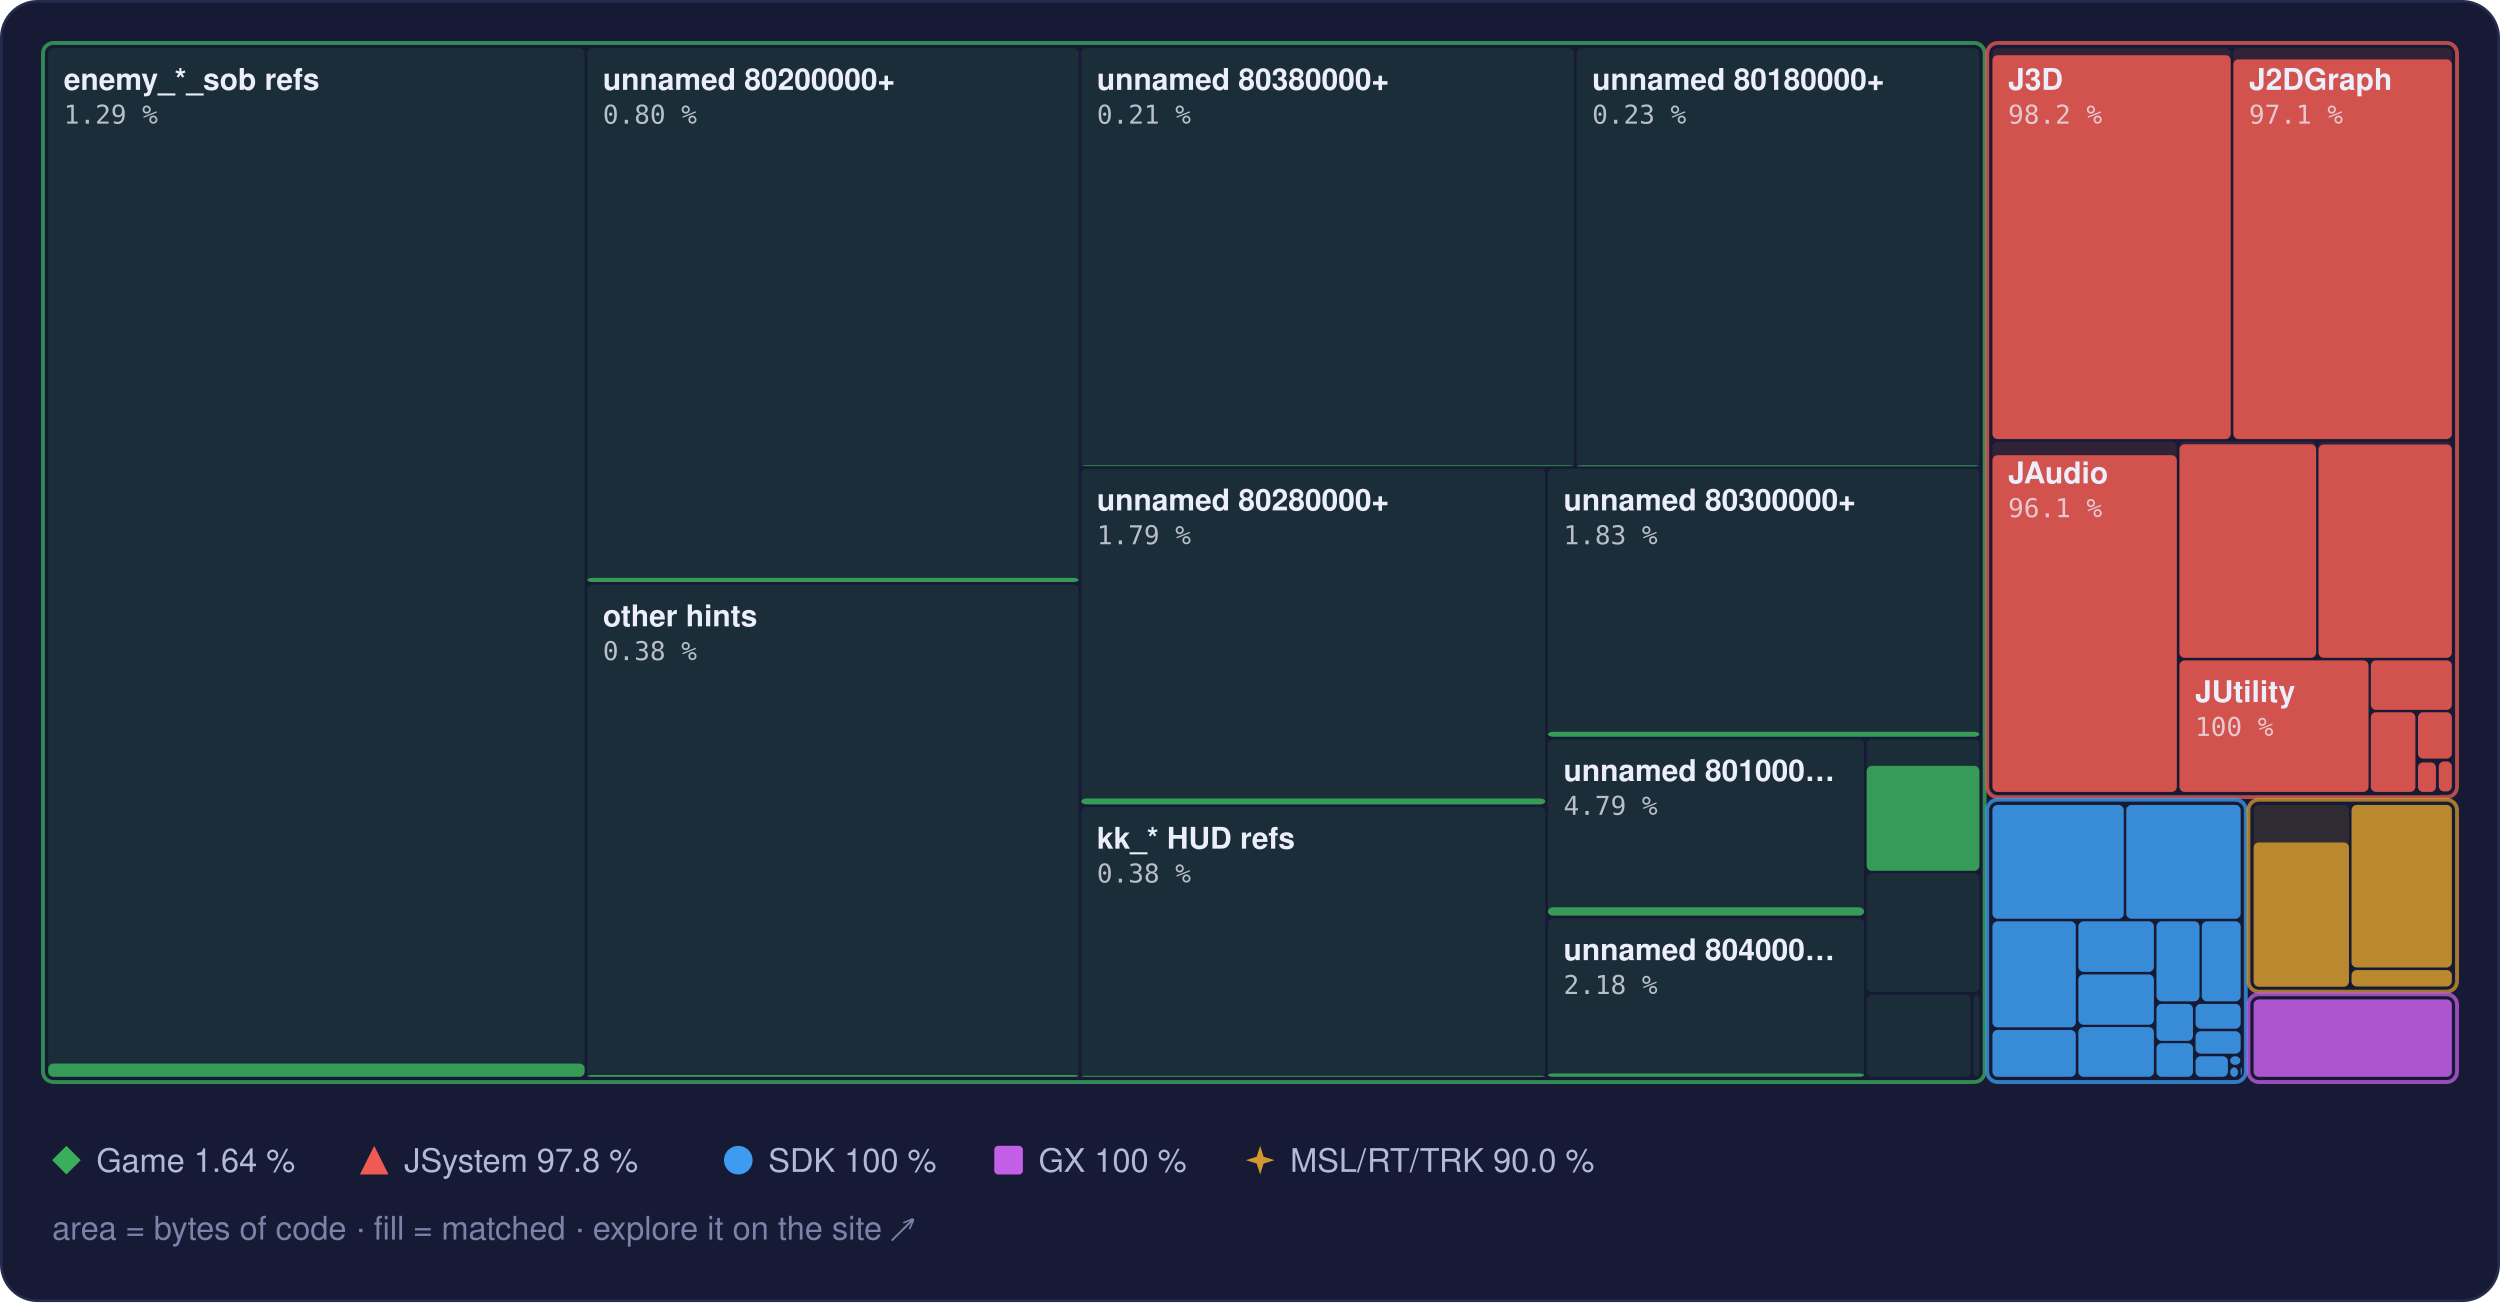
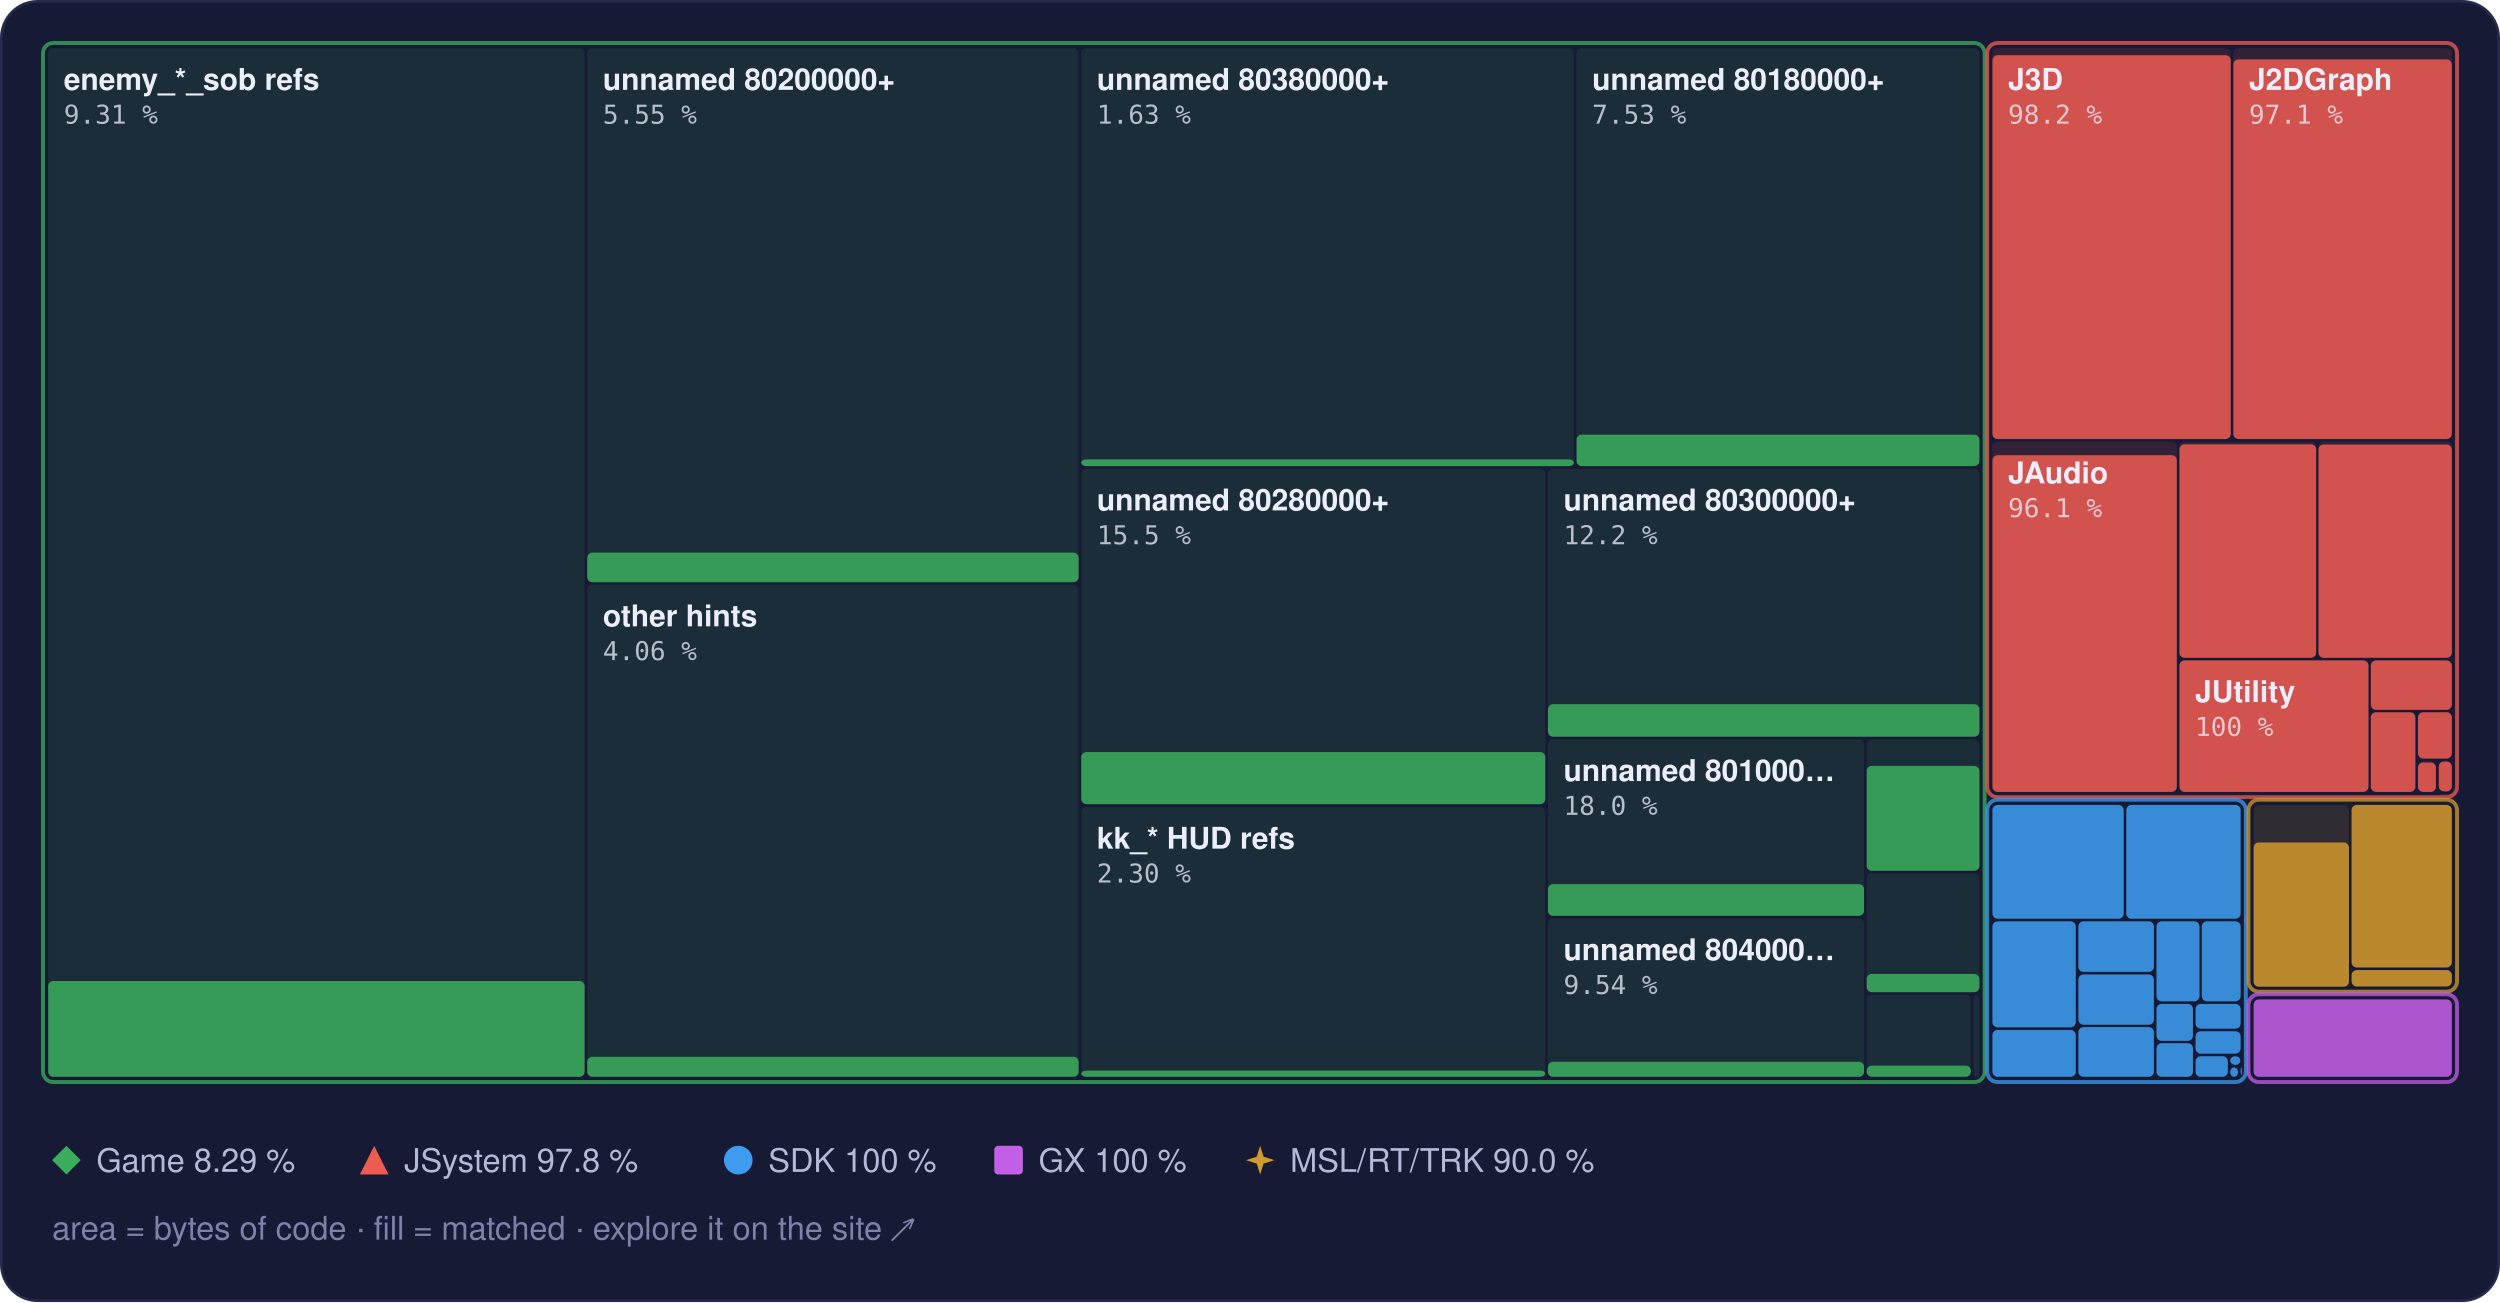
<svg xmlns="http://www.w3.org/2000/svg" width="960" height="500" viewBox="0 0 960 500" role="img" aria-label="Treemap of main.dol by library, area by bytes of code, filled to the matched share">
  <style>text { font-family: -apple-system, BlinkMacSystemFont, 'Segoe UI', Helvetica, Arial, sans-serif; } .mono { font-family: ui-monospace, SFMono-Regular, 'SF Mono', Menlo, Consolas, monospace; } .rise { transform-box: fill-box; transform-origin: 50% 100%; animation: rise 1.6s cubic-bezier(.2,.8,.2,1) .2s both; } @keyframes rise { from { transform: scaleY(0); } } @media (prefers-reduced-motion: reduce) { * { animation: none !important; } }</style>
  <rect x="0.5" y="0.5" width="959" height="499" rx="14" fill="#161a34" stroke="#262b4e" />
  <rect x="18.5" y="18.5" width="206.0" height="395.0" rx="2" fill="#3aae5c" fill-opacity="0.13" />
-   <rect class="rise" x="18.5" y="408.4" width="206.0" height="5.1" rx="2" fill="#3aae5c" fill-opacity="0.85" />
+   <rect class="rise" x="18.5" y="376.7" width="206.0" height="36.8" rx="2" fill="#3aae5c" fill-opacity="0.85" />
  <rect x="225.5" y="18.5" width="188.7" height="205.0" rx="2" fill="#3aae5c" fill-opacity="0.13" />
-   <rect class="rise" x="225.5" y="221.9" width="188.7" height="1.6" rx="2" fill="#3aae5c" fill-opacity="0.85" />
+   <rect class="rise" x="225.5" y="212.2" width="188.7" height="11.4" rx="2" fill="#3aae5c" fill-opacity="0.85" />
  <rect x="225.5" y="224.5" width="188.7" height="189.0" rx="2" fill="#3aae5c" fill-opacity="0.13" />
-   <rect class="rise" x="225.5" y="412.8" width="188.7" height="0.7" rx="2" fill="#3aae5c" fill-opacity="0.85" />
+   <rect class="rise" x="225.5" y="405.8" width="188.7" height="7.7" rx="2" fill="#3aae5c" fill-opacity="0.85" />
  <rect x="415.2" y="18.5" width="189.2" height="160.5" rx="2" fill="#3aae5c" fill-opacity="0.13" />
-   <rect class="rise" x="415.2" y="178.7" width="189.2" height="0.3" rx="2" fill="#3aae5c" fill-opacity="0.85" />
+   <rect class="rise" x="415.2" y="176.4" width="189.2" height="2.6" rx="2" fill="#3aae5c" fill-opacity="0.85" />
  <rect x="605.4" y="18.5" width="154.7" height="160.5" rx="2" fill="#3aae5c" fill-opacity="0.13" />
-   <rect class="rise" x="605.4" y="178.7" width="154.7" height="0.4" rx="2" fill="#3aae5c" fill-opacity="0.85" />
+   <rect class="rise" x="605.4" y="166.9" width="154.7" height="12.1" rx="2" fill="#3aae5c" fill-opacity="0.85" />
  <rect x="415.2" y="180.0" width="178.2" height="128.9" rx="2" fill="#3aae5c" fill-opacity="0.13" />
-   <rect class="rise" x="415.2" y="306.6" width="178.2" height="2.3" rx="2" fill="#3aae5c" fill-opacity="0.85" />
+   <rect class="rise" x="415.2" y="288.8" width="178.2" height="20.0" rx="2" fill="#3aae5c" fill-opacity="0.85" />
  <rect x="415.2" y="309.9" width="178.2" height="103.6" rx="2" fill="#3aae5c" fill-opacity="0.13" />
-   <rect class="rise" x="415.2" y="413.1" width="178.2" height="0.4" rx="2" fill="#3aae5c" fill-opacity="0.85" />
+   <rect class="rise" x="415.2" y="411.1" width="178.2" height="2.4" rx="2" fill="#3aae5c" fill-opacity="0.85" />
  <rect x="594.4" y="180.0" width="165.7" height="102.9" rx="2" fill="#3aae5c" fill-opacity="0.13" />
-   <rect class="rise" x="594.4" y="281.0" width="165.7" height="1.9" rx="2" fill="#3aae5c" fill-opacity="0.85" />
+   <rect class="rise" x="594.4" y="270.4" width="165.7" height="12.5" rx="2" fill="#3aae5c" fill-opacity="0.85" />
  <rect x="594.4" y="283.9" width="121.4" height="67.8" rx="2" fill="#3aae5c" fill-opacity="0.13" />
-   <rect class="rise" x="594.4" y="348.4" width="121.4" height="3.2" rx="2" fill="#3aae5c" fill-opacity="0.85" />
+   <rect class="rise" x="594.4" y="339.5" width="121.4" height="12.2" rx="2" fill="#3aae5c" fill-opacity="0.85" />
  <rect x="594.4" y="352.7" width="121.4" height="60.8" rx="2" fill="#3aae5c" fill-opacity="0.13" />
-   <rect class="rise" x="594.4" y="412.2" width="121.4" height="1.3" rx="2" fill="#3aae5c" fill-opacity="0.85" />
+   <rect class="rise" x="594.4" y="407.7" width="121.4" height="5.8" rx="2" fill="#3aae5c" fill-opacity="0.85" />
  <rect x="716.8" y="283.9" width="43.3" height="50.4" rx="2" fill="#3aae5c" fill-opacity="0.13" />
  <rect class="rise" x="716.8" y="294.1" width="43.3" height="40.3" rx="2" fill="#3aae5c" fill-opacity="0.85" />
  <rect x="716.8" y="335.3" width="43.3" height="45.6" rx="2" fill="#3aae5c" fill-opacity="0.13" />
+   <rect class="rise" x="716.8" y="374.0" width="43.3" height="7.0" rx="2" fill="#3aae5c" fill-opacity="0.85" />
  <rect x="716.8" y="382.0" width="40.0" height="31.5" rx="2" fill="#3aae5c" fill-opacity="0.13" />
+   <rect class="rise" x="716.8" y="409.2" width="40.0" height="4.3" rx="2" fill="#3aae5c" fill-opacity="0.85" />
  <rect x="757.8" y="382.0" width="2.3" height="31.5" rx="2" fill="#3aae5c" fill-opacity="0.13" />
  <rect x="16.5" y="16.5" width="745.6" height="399.0" rx="4" fill="none" stroke="#3aae5c" stroke-opacity="0.75" stroke-width="1.5" />
  <rect x="765.1" y="18.5" width="91.5" height="150.1" rx="2" fill="#ef5b52" fill-opacity="0.13" />
  <rect class="rise" x="765.1" y="21.2" width="91.5" height="147.4" rx="2" fill="#ef5b52" fill-opacity="0.85" />
  <rect x="857.6" y="18.5" width="83.9" height="150.1" rx="2" fill="#ef5b52" fill-opacity="0.13" />
  <rect class="rise" x="857.6" y="22.8" width="83.9" height="145.8" rx="2" fill="#ef5b52" fill-opacity="0.85" />
  <rect x="765.1" y="169.6" width="70.8" height="134.5" rx="2" fill="#ef5b52" fill-opacity="0.13" />
  <rect class="rise" x="765.1" y="174.8" width="70.8" height="129.3" rx="2" fill="#ef5b52" fill-opacity="0.85" />
  <rect x="836.9" y="169.6" width="52.5" height="83.0" rx="2" fill="#ef5b52" fill-opacity="0.13" />
  <rect class="rise" x="836.9" y="170.6" width="52.5" height="82.0" rx="2" fill="#ef5b52" fill-opacity="0.85" />
  <rect x="890.3" y="169.6" width="51.2" height="83.0" rx="2" fill="#ef5b52" fill-opacity="0.13" />
  <rect class="rise" x="890.3" y="170.7" width="51.2" height="81.9" rx="2" fill="#ef5b52" fill-opacity="0.85" />
  <rect x="836.9" y="253.6" width="72.6" height="50.5" rx="2" fill="#ef5b52" fill-opacity="0.13" />
  <rect class="rise" x="836.9" y="253.6" width="72.6" height="50.5" rx="2" fill="#ef5b52" fill-opacity="0.85" />
  <rect x="910.4" y="253.6" width="31.1" height="19.0" rx="2" fill="#ef5b52" fill-opacity="0.13" />
  <rect class="rise" x="910.4" y="253.6" width="31.1" height="19.0" rx="2" fill="#ef5b52" fill-opacity="0.85" />
  <rect x="910.4" y="273.5" width="17.1" height="30.6" rx="2" fill="#ef5b52" fill-opacity="0.13" />
  <rect class="rise" x="910.4" y="273.5" width="17.1" height="30.6" rx="2" fill="#ef5b52" fill-opacity="0.85" />
  <rect x="928.5" y="273.5" width="13.0" height="17.8" rx="2" fill="#ef5b52" fill-opacity="0.13" />
  <rect class="rise" x="928.5" y="273.5" width="13.0" height="17.8" rx="2" fill="#ef5b52" fill-opacity="0.85" />
  <rect x="928.5" y="292.4" width="6.9" height="11.7" rx="2" fill="#ef5b52" fill-opacity="0.13" />
  <rect class="rise" x="928.5" y="292.8" width="6.9" height="11.3" rx="2" fill="#ef5b52" fill-opacity="0.85" />
  <rect x="936.5" y="292.4" width="5.0" height="11.5" rx="2" fill="#ef5b52" fill-opacity="0.13" />
  <rect class="rise" x="936.5" y="292.4" width="5.0" height="11.5" rx="2" fill="#ef5b52" fill-opacity="0.85" />
  <rect x="936.5" y="304.9" width="5.0" height="0.5" rx="2" fill="#ef5b52" fill-opacity="0.13" />
  <rect x="763.1" y="16.5" width="180.4" height="289.6" rx="4" fill="none" stroke="#ef5b52" stroke-opacity="0.75" stroke-width="1.5" />
  <rect x="765.1" y="309.1" width="50.4" height="43.7" rx="2" fill="#3d9cf0" fill-opacity="0.13" />
  <rect class="rise" x="765.1" y="309.1" width="50.4" height="43.7" rx="2" fill="#3d9cf0" fill-opacity="0.85" />
  <rect x="816.5" y="309.1" width="43.9" height="43.7" rx="2" fill="#3d9cf0" fill-opacity="0.13" />
  <rect class="rise" x="816.5" y="309.1" width="43.9" height="43.7" rx="2" fill="#3d9cf0" fill-opacity="0.85" />
  <rect x="765.1" y="353.8" width="32.0" height="40.7" rx="2" fill="#3d9cf0" fill-opacity="0.13" />
  <rect class="rise" x="765.1" y="353.8" width="32.0" height="40.7" rx="2" fill="#3d9cf0" fill-opacity="0.85" />
  <rect x="765.1" y="395.5" width="32.0" height="18.0" rx="2" fill="#3d9cf0" fill-opacity="0.13" />
  <rect class="rise" x="765.1" y="395.5" width="32.0" height="18.0" rx="2" fill="#3d9cf0" fill-opacity="0.85" />
  <rect x="798.1" y="353.8" width="29.0" height="19.4" rx="2" fill="#3d9cf0" fill-opacity="0.13" />
  <rect class="rise" x="798.1" y="353.8" width="29.0" height="19.4" rx="2" fill="#3d9cf0" fill-opacity="0.85" />
  <rect x="798.1" y="374.2" width="29.0" height="19.3" rx="2" fill="#3d9cf0" fill-opacity="0.13" />
  <rect class="rise" x="798.1" y="374.2" width="29.0" height="19.3" rx="2" fill="#3d9cf0" fill-opacity="0.85" />
  <rect x="798.1" y="394.4" width="29.0" height="19.1" rx="2" fill="#3d9cf0" fill-opacity="0.13" />
  <rect class="rise" x="798.1" y="394.4" width="29.0" height="19.1" rx="2" fill="#3d9cf0" fill-opacity="0.85" />
  <rect x="828.1" y="353.8" width="16.5" height="30.7" rx="2" fill="#3d9cf0" fill-opacity="0.13" />
  <rect class="rise" x="828.1" y="353.8" width="16.5" height="30.7" rx="2" fill="#3d9cf0" fill-opacity="0.85" />
  <rect x="845.5" y="353.8" width="14.9" height="30.7" rx="2" fill="#3d9cf0" fill-opacity="0.13" />
  <rect class="rise" x="845.5" y="353.8" width="14.9" height="30.7" rx="2" fill="#3d9cf0" fill-opacity="0.85" />
  <rect x="828.1" y="385.5" width="14.0" height="14.2" rx="2" fill="#3d9cf0" fill-opacity="0.13" />
  <rect class="rise" x="828.1" y="385.5" width="14.0" height="14.2" rx="2" fill="#3d9cf0" fill-opacity="0.85" />
  <rect x="828.1" y="400.6" width="14.0" height="12.9" rx="2" fill="#3d9cf0" fill-opacity="0.13" />
  <rect class="rise" x="828.1" y="400.6" width="14.0" height="12.9" rx="2" fill="#3d9cf0" fill-opacity="0.85" />
  <rect x="843.1" y="385.5" width="17.3" height="9.5" rx="2" fill="#3d9cf0" fill-opacity="0.13" />
  <rect class="rise" x="843.1" y="385.5" width="17.3" height="9.5" rx="2" fill="#3d9cf0" fill-opacity="0.85" />
  <rect x="843.1" y="396.0" width="17.3" height="8.6" rx="2" fill="#3d9cf0" fill-opacity="0.13" />
  <rect class="rise" x="843.1" y="396.0" width="17.3" height="8.6" rx="2" fill="#3d9cf0" fill-opacity="0.85" />
  <rect x="843.1" y="405.6" width="12.4" height="7.9" rx="2" fill="#3d9cf0" fill-opacity="0.13" />
  <rect class="rise" x="843.1" y="405.6" width="12.4" height="7.9" rx="2" fill="#3d9cf0" fill-opacity="0.85" />
  <rect x="856.4" y="405.6" width="3.9" height="3.3" rx="2" fill="#3d9cf0" fill-opacity="0.13" />
  <rect class="rise" x="856.4" y="405.6" width="3.9" height="3.3" rx="2" fill="#3d9cf0" fill-opacity="0.85" />
  <rect x="856.4" y="409.9" width="3.0" height="3.6" rx="2" fill="#3d9cf0" fill-opacity="0.13" />
  <rect class="rise" x="856.4" y="409.9" width="3.0" height="3.6" rx="2" fill="#3d9cf0" fill-opacity="0.85" />
  <rect x="860.4" y="409.9" width="0.5" height="2.9" rx="2" fill="#3d9cf0" fill-opacity="0.13" />
  <rect class="rise" x="860.4" y="409.9" width="0.5" height="2.9" rx="2" fill="#3d9cf0" fill-opacity="0.85" />
  <rect x="860.4" y="413.8" width="0.5" height="0.5" rx="2" fill="#3d9cf0" fill-opacity="0.13" />
  <rect class="rise" x="860.4" y="413.8" width="0.5" height="0.5" rx="2" fill="#3d9cf0" fill-opacity="0.85" />
  <rect x="763.1" y="307.1" width="99.3" height="108.4" rx="4" fill="none" stroke="#3d9cf0" stroke-opacity="0.75" stroke-width="1.5" />
  <rect x="865.4" y="309.1" width="36.6" height="69.7" rx="2" fill="#d29a2e" fill-opacity="0.13" />
  <rect class="rise" x="865.4" y="323.5" width="36.6" height="55.4" rx="2" fill="#d29a2e" fill-opacity="0.85" />
  <rect x="903.0" y="309.1" width="38.5" height="62.4" rx="2" fill="#d29a2e" fill-opacity="0.13" />
  <rect class="rise" x="903.0" y="309.1" width="38.5" height="62.4" rx="2" fill="#d29a2e" fill-opacity="0.85" />
  <rect x="903.0" y="372.5" width="38.5" height="6.3" rx="2" fill="#d29a2e" fill-opacity="0.13" />
  <rect class="rise" x="903.0" y="372.5" width="38.5" height="6.3" rx="2" fill="#d29a2e" fill-opacity="0.85" />
  <rect x="863.4" y="307.1" width="80.1" height="73.7" rx="4" fill="none" stroke="#d29a2e" stroke-opacity="0.75" stroke-width="1.5" />
  <rect x="865.4" y="383.8" width="76.1" height="29.7" rx="2" fill="#c35ee6" fill-opacity="0.13" />
  <rect class="rise" x="865.4" y="383.8" width="76.1" height="29.7" rx="2" fill="#c35ee6" fill-opacity="0.85" />
  <rect x="863.4" y="381.8" width="80.1" height="33.7" rx="4" fill="none" stroke="#c35ee6" stroke-opacity="0.75" stroke-width="1.5" />
  <text x="24.5" y="34.5" font-size="11.5" font-weight="600" fill="#eceefb">enemy_*_sob refs</text>
-   <text x="24.5" y="47.5" class="mono" font-size="10" fill="#eceefb" fill-opacity="0.75">1.29 %</text>
+   <text x="24.5" y="47.5" class="mono" font-size="10" fill="#eceefb" fill-opacity="0.75">9.31 %</text>
  <text x="231.5" y="34.5" font-size="11.5" font-weight="600" fill="#eceefb">unnamed 80200000+</text>
-   <text x="231.5" y="47.5" class="mono" font-size="10" fill="#eceefb" fill-opacity="0.75">0.80 %</text>
+   <text x="231.5" y="47.5" class="mono" font-size="10" fill="#eceefb" fill-opacity="0.75">5.55 %</text>
  <text x="231.5" y="240.5" font-size="11.5" font-weight="600" fill="#eceefb">other hints</text>
-   <text x="231.5" y="253.5" class="mono" font-size="10" fill="#eceefb" fill-opacity="0.75">0.38 %</text>
+   <text x="231.5" y="253.5" class="mono" font-size="10" fill="#eceefb" fill-opacity="0.75">4.06 %</text>
  <text x="421.2" y="34.5" font-size="11.5" font-weight="600" fill="#eceefb">unnamed 80380000+</text>
-   <text x="421.2" y="47.5" class="mono" font-size="10" fill="#eceefb" fill-opacity="0.75">0.21 %</text>
+   <text x="421.2" y="47.5" class="mono" font-size="10" fill="#eceefb" fill-opacity="0.75">1.63 %</text>
  <text x="611.4" y="34.5" font-size="11.5" font-weight="600" fill="#eceefb">unnamed 80180000+</text>
-   <text x="611.4" y="47.5" class="mono" font-size="10" fill="#eceefb" fill-opacity="0.75">0.23 %</text>
+   <text x="611.4" y="47.5" class="mono" font-size="10" fill="#eceefb" fill-opacity="0.75">7.53 %</text>
  <text x="421.2" y="196.0" font-size="11.5" font-weight="600" fill="#eceefb">unnamed 80280000+</text>
-   <text x="421.2" y="209.0" class="mono" font-size="10" fill="#eceefb" fill-opacity="0.75">1.79 %</text>
+   <text x="421.2" y="209.0" class="mono" font-size="10" fill="#eceefb" fill-opacity="0.75">15.5 %</text>
  <text x="421.2" y="325.9" font-size="11.5" font-weight="600" fill="#eceefb">kk_* HUD refs</text>
-   <text x="421.2" y="338.9" class="mono" font-size="10" fill="#eceefb" fill-opacity="0.75">0.38 %</text>
+   <text x="421.2" y="338.9" class="mono" font-size="10" fill="#eceefb" fill-opacity="0.75">2.30 %</text>
  <text x="600.4" y="196.0" font-size="11.5" font-weight="600" fill="#eceefb">unnamed 80300000+</text>
-   <text x="600.4" y="209.0" class="mono" font-size="10" fill="#eceefb" fill-opacity="0.75">1.83 %</text>
+   <text x="600.4" y="209.0" class="mono" font-size="10" fill="#eceefb" fill-opacity="0.75">12.2 %</text>
  <text x="600.4" y="299.9" font-size="11.5" font-weight="600" fill="#eceefb">unnamed 801000…</text>
-   <text x="600.4" y="312.9" class="mono" font-size="10" fill="#eceefb" fill-opacity="0.75">4.79 %</text>
+   <text x="600.4" y="312.9" class="mono" font-size="10" fill="#eceefb" fill-opacity="0.75">18.0 %</text>
  <text x="600.4" y="368.7" font-size="11.5" font-weight="600" fill="#eceefb">unnamed 804000…</text>
-   <text x="600.4" y="381.7" class="mono" font-size="10" fill="#eceefb" fill-opacity="0.75">2.18 %</text>
+   <text x="600.4" y="381.7" class="mono" font-size="10" fill="#eceefb" fill-opacity="0.75">9.54 %</text>
  <text x="771.1" y="34.5" font-size="11.5" font-weight="600" fill="#eceefb">J3D</text>
  <text x="771.1" y="47.5" class="mono" font-size="10" fill="#eceefb" fill-opacity="0.75">98.2 %</text>
  <text x="863.6" y="34.5" font-size="11.5" font-weight="600" fill="#eceefb">J2DGraph</text>
  <text x="863.6" y="47.5" class="mono" font-size="10" fill="#eceefb" fill-opacity="0.75">97.1 %</text>
  <text x="771.1" y="185.6" font-size="11.5" font-weight="600" fill="#eceefb">JAudio</text>
  <text x="771.1" y="198.6" class="mono" font-size="10" fill="#eceefb" fill-opacity="0.75">96.1 %</text>
  <text x="842.9" y="269.6" font-size="11.5" font-weight="600" fill="#eceefb">JUtility</text>
  <text x="842.9" y="282.6" class="mono" font-size="10" fill="#eceefb" fill-opacity="0.75">100 %</text>
  <g fill="#3aae5c">
    <path d="M25.5 440L31 445.5L25.5 451L20 445.5Z" />
  </g>
-   <text x="37" y="450" font-size="12.5" fill="#b4b9d8">Game 1.64 %</text>
+   <text x="37" y="450" font-size="12.5" fill="#b4b9d8">Game 8.29 %</text>
  <g fill="#ef5b52">
    <path d="M143.7 440L149.2 451L138.2 451Z" />
  </g>
  <text x="155.2" y="450" font-size="12.5" fill="#b4b9d8">JSystem 97.8 %</text>
  <g fill="#3d9cf0">
    <circle cx="283.5" cy="445.5" r="5.5" />
  </g>
  <text x="295.0" y="450" font-size="12.5" fill="#b4b9d8">SDK 100 %</text>
  <g fill="#c35ee6">
    <rect x="381.8" y="440" width="11" height="11" rx="1.5" />
  </g>
  <text x="398.8" y="450" font-size="12.5" fill="#b4b9d8">GX 100 %</text>
  <g fill="#d29a2e">
    <path d="M483.9 440L485.22 444.18L489.4 445.5L485.22 446.82L483.9 451L482.58 446.82L478.4 445.5L482.58 444.18Z" />
  </g>
  <text x="495.4" y="450" font-size="12.5" fill="#b4b9d8">MSL/RT/TRK 90.0 %</text>
  <text x="20" y="476" font-size="12.5" fill="#7c82a8">area = bytes of code · fill = matched · explore it on the site ↗</text>
</svg>
